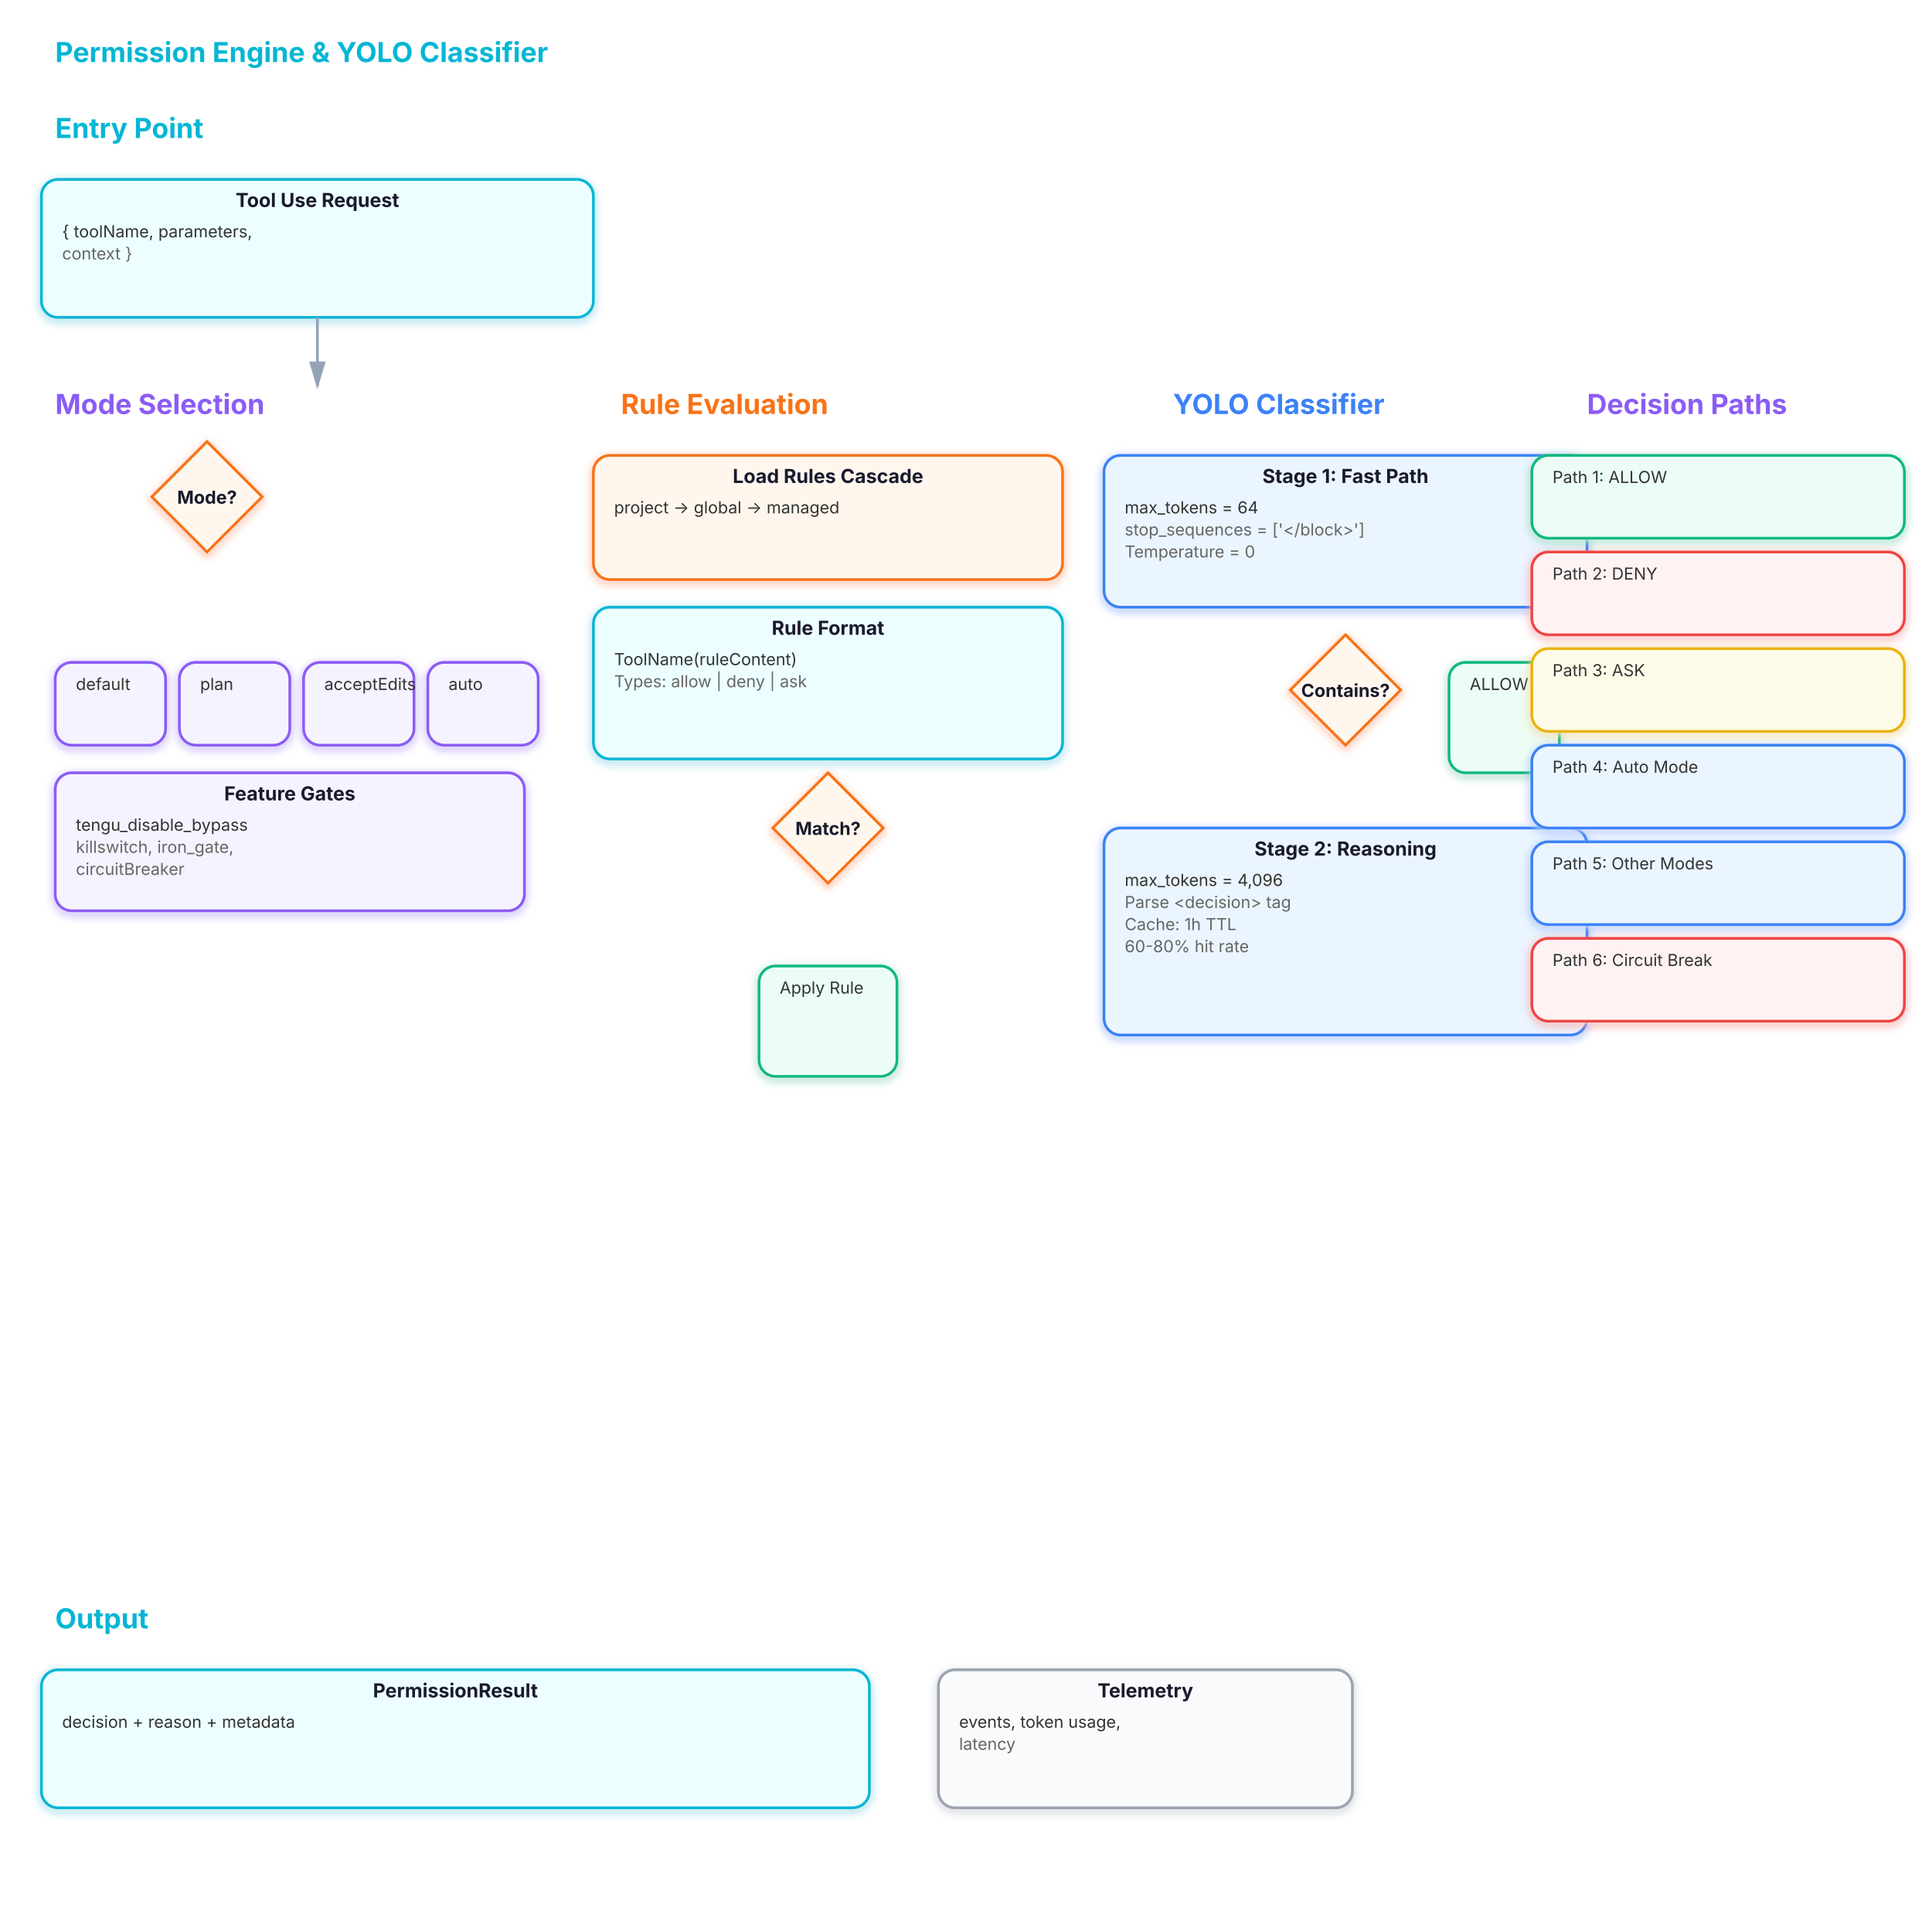
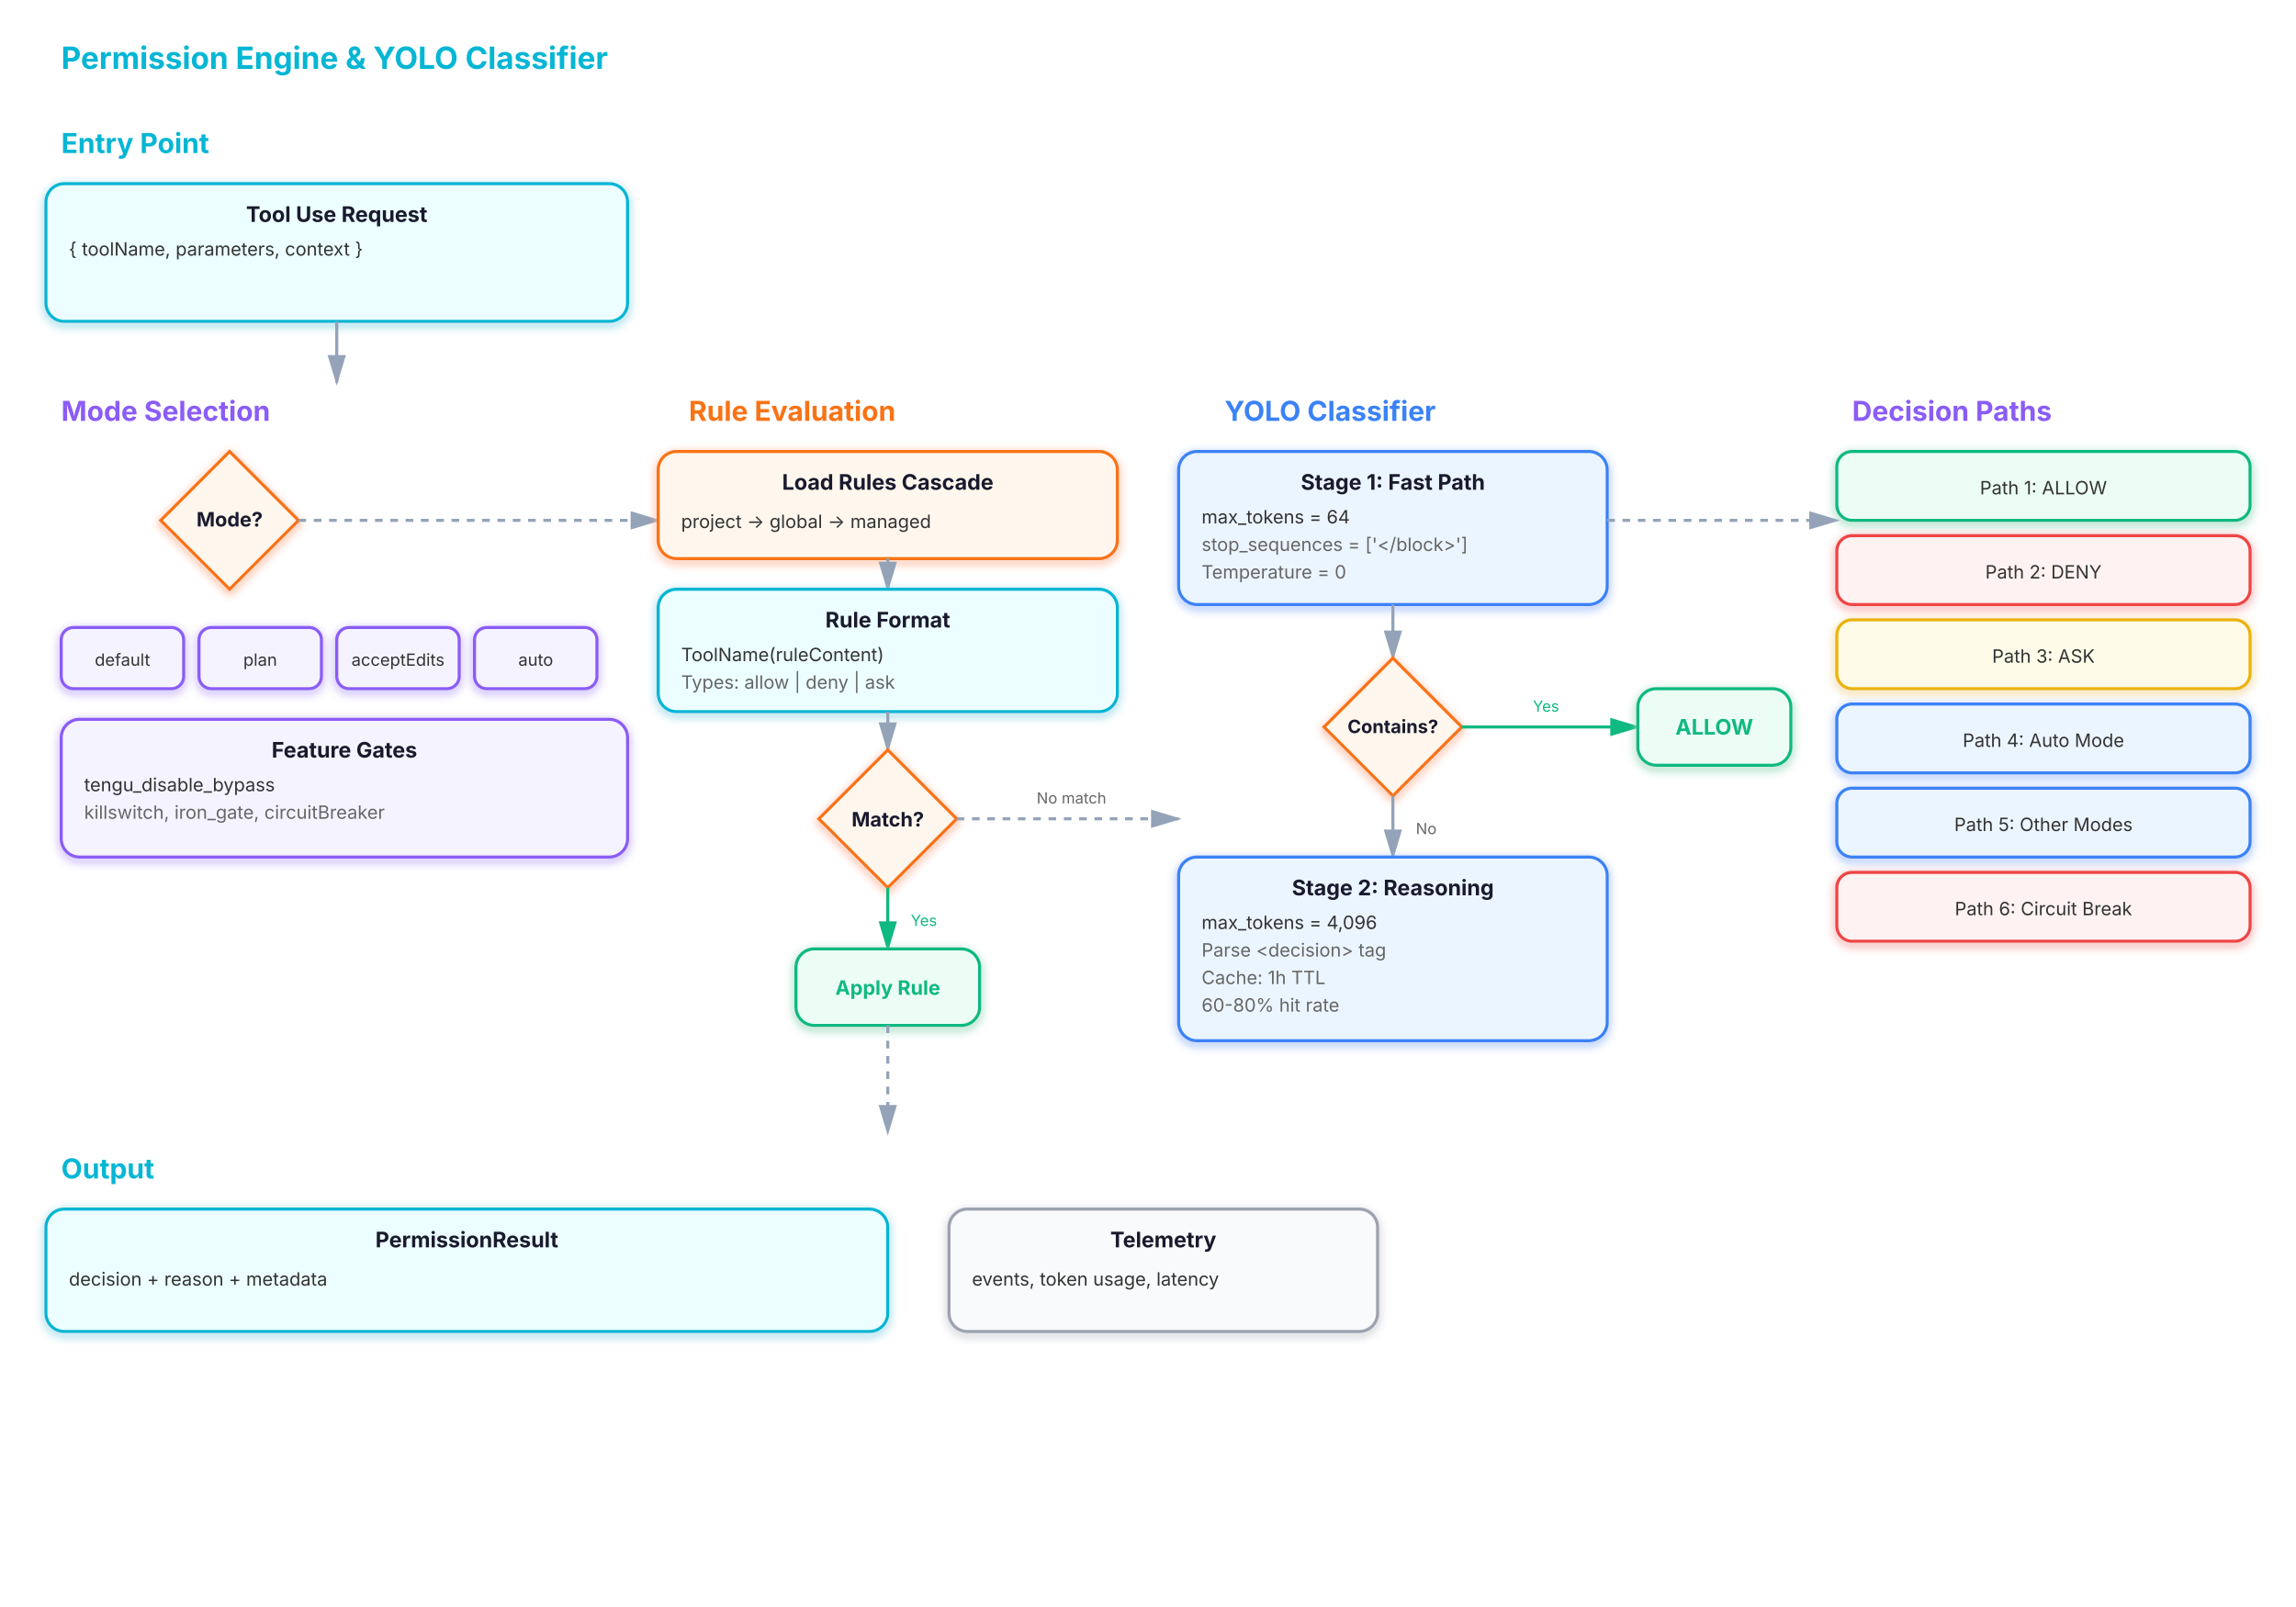
- <svg xmlns="http://www.w3.org/2000/svg" viewBox="0 0 1400 1400" width="1400px" height="1400px" style="background-color: #ffffff">
+ <svg xmlns="http://www.w3.org/2000/svg" viewBox="0 0 1500 1050" width="1500px" height="1050px" style="background-color: #ffffff">
  <defs>
    <filter id="dropShadow" x="-50%" y="-50%" width="200%" height="200%">
      <feOffset in="SourceGraphic" dx="0" dy="2" />
      <feGaussianBlur in="offsetblur" stdDeviation="3" />
      <feMerge>
        <feMergeNode />
        <feMergeNode in="SourceGraphic" />
      </feMerge>
    </filter>
    <marker id="arrowhead-arrow" markerWidth="10" markerHeight="10" refX="9" refY="3" orient="auto">
      <polygon points="0 0, 10 3, 0 6" fill="#94A3B8" />
    </marker>
    <marker id="arrowhead-green" markerWidth="10" markerHeight="10" refX="9" refY="3" orient="auto">
      <polygon points="0 0, 10 3, 0 6" fill="#10B981" />
    </marker>
    <marker id="arrowhead-blue" markerWidth="10" markerHeight="10" refX="9" refY="3" orient="auto">
      <polygon points="0 0, 10 3, 0 6" fill="#3B82F6" />
    </marker>
    <marker id="arrowhead-orange" markerWidth="10" markerHeight="10" refX="9" refY="3" orient="auto">
      <polygon points="0 0, 10 3, 0 6" fill="#F97316" />
    </marker>
    <marker id="arrowhead-purple" markerWidth="10" markerHeight="10" refX="9" refY="3" orient="auto">
      <polygon points="0 0, 10 3, 0 6" fill="#8B5CF6" />
    </marker>
    <marker id="arrowhead-red" markerWidth="10" markerHeight="10" refX="9" refY="3" orient="auto">
      <polygon points="0 0, 10 3, 0 6" fill="#EF4444" />
    </marker>
  </defs>
  <text x="40" y="45" font-family="Inter, system-ui, sans-serif" font-size="20" font-weight="bold" fill="#06B6D4">Permission Engine &amp; YOLO Classifier</text>
-   <text x="40" y="100" font-family="Inter, system-ui, sans-serif" font-size="20" font-weight="bold" fill="#06B6D4">Entry Point</text>
-   <rect x="30" y="130" width="400" height="100" rx="12" fill="#ECFEFF" stroke="#06B6D4" stroke-width="2" filter="url(#dropShadow)" />
-   <text x="230" y="150" text-anchor="middle" font-family="Inter, system-ui, sans-serif" font-size="14" font-weight="bold" fill="#1a1a2e">Tool Use Request</text>
-   <text x="45" y="172" font-family="Inter, system-ui, sans-serif" font-size="12" fill="#333333">{ toolName, parameters,</text>
-   <text x="45" y="188" font-family="Inter, system-ui, sans-serif" font-size="12" fill="#666666">context }</text>
-   <line x1="230" y1="230" x2="230" y2="280" stroke="#94A3B8" stroke-width="2" marker-end="url(#arrowhead-arrow)" />
-   <text x="40" y="300" font-family="Inter, system-ui, sans-serif" font-size="20" font-weight="bold" fill="#8B5CF6">Mode Selection</text>
-   <polygon points="150,320.0 190.0,360 150,400.0 110.0,360" fill="#FFF7ED" stroke="#F97316" stroke-width="2" filter="url(#dropShadow)" />
-   <text x="150" y="365" text-anchor="middle" font-family="Inter, system-ui, sans-serif" font-size="13" font-weight="bold" fill="#1a1a2e">Mode?</text>
-   <rect x="40" y="480" width="80" height="60" rx="12" fill="#F5F3FF" stroke="#8B5CF6" stroke-width="2" filter="url(#dropShadow)" />
-   <text x="55" y="500" font-family="Inter, system-ui, sans-serif" font-size="12" fill="#333333">default</text>
-   <rect x="130" y="480" width="80" height="60" rx="12" fill="#F5F3FF" stroke="#8B5CF6" stroke-width="2" filter="url(#dropShadow)" />
-   <text x="145" y="500" font-family="Inter, system-ui, sans-serif" font-size="12" fill="#333333">plan</text>
-   <rect x="220" y="480" width="80" height="60" rx="12" fill="#F5F3FF" stroke="#8B5CF6" stroke-width="2" filter="url(#dropShadow)" />
-   <text x="235" y="500" font-family="Inter, system-ui, sans-serif" font-size="12" fill="#333333">acceptEdits</text>
-   <rect x="310" y="480" width="80" height="60" rx="12" fill="#F5F3FF" stroke="#8B5CF6" stroke-width="2" filter="url(#dropShadow)" />
-   <text x="325" y="500" font-family="Inter, system-ui, sans-serif" font-size="12" fill="#333333">auto</text>
-   <rect x="40" y="560" width="340" height="100" rx="12" fill="#F5F3FF" stroke="#8B5CF6" stroke-width="2" filter="url(#dropShadow)" />
-   <text x="210" y="580" text-anchor="middle" font-family="Inter, system-ui, sans-serif" font-size="14" font-weight="bold" fill="#1a1a2e">Feature Gates</text>
-   <text x="55" y="602" font-family="Inter, system-ui, sans-serif" font-size="12" fill="#333333">tengu_disable_bypass</text>
-   <text x="55" y="618" font-family="Inter, system-ui, sans-serif" font-size="12" fill="#666666">killswitch, iron_gate,</text>
-   <text x="55" y="634" font-family="Inter, system-ui, sans-serif" font-size="12" fill="#666666">circuitBreaker</text>
-   <text x="450" y="300" font-family="Inter, system-ui, sans-serif" font-size="20" font-weight="bold" fill="#F97316">Rule Evaluation</text>
-   <rect x="430" y="330" width="340" height="90" rx="12" fill="#FFF7ED" stroke="#F97316" stroke-width="2" filter="url(#dropShadow)" />
-   <text x="600" y="350" text-anchor="middle" font-family="Inter, system-ui, sans-serif" font-size="14" font-weight="bold" fill="#1a1a2e">Load Rules Cascade</text>
-   <text x="445" y="372" font-family="Inter, system-ui, sans-serif" font-size="12" fill="#333333">project -&gt; global -&gt; managed</text>
-   <rect x="430" y="440" width="340" height="110" rx="12" fill="#ECFEFF" stroke="#06B6D4" stroke-width="2" filter="url(#dropShadow)" />
-   <text x="600" y="460" text-anchor="middle" font-family="Inter, system-ui, sans-serif" font-size="14" font-weight="bold" fill="#1a1a2e">Rule Format</text>
-   <text x="445" y="482" font-family="Inter, system-ui, sans-serif" font-size="12" fill="#333333">ToolName(ruleContent)</text>
-   <text x="445" y="498" font-family="Inter, system-ui, sans-serif" font-size="12" fill="#666666">Types: allow | deny | ask</text>
-   <polygon points="600,560.0 640.0,600 600,640.0 560.0,600" fill="#FFF7ED" stroke="#F97316" stroke-width="2" filter="url(#dropShadow)" />
-   <text x="600" y="605" text-anchor="middle" font-family="Inter, system-ui, sans-serif" font-size="13" font-weight="bold" fill="#1a1a2e">Match?</text>
-   <rect x="550" y="700" width="100" height="80" rx="12" fill="#ECFDF5" stroke="#10B981" stroke-width="2" filter="url(#dropShadow)" />
-   <text x="565" y="720" font-family="Inter, system-ui, sans-serif" font-size="12" fill="#333333">Apply Rule</text>
-   <text x="850" y="300" font-family="Inter, system-ui, sans-serif" font-size="20" font-weight="bold" fill="#3B82F6">YOLO Classifier</text>
-   <rect x="800" y="330" width="350" height="110" rx="12" fill="#EBF5FF" stroke="#3B82F6" stroke-width="2" filter="url(#dropShadow)" />
-   <text x="975" y="350" text-anchor="middle" font-family="Inter, system-ui, sans-serif" font-size="14" font-weight="bold" fill="#1a1a2e">Stage 1: Fast Path</text>
-   <text x="815" y="372" font-family="Inter, system-ui, sans-serif" font-size="12" fill="#333333">max_tokens = 64</text>
-   <text x="815" y="388" font-family="Inter, system-ui, sans-serif" font-size="12" fill="#666666">stop_sequences = ['&lt;/block&gt;']</text>
-   <text x="815" y="404" font-family="Inter, system-ui, sans-serif" font-size="12" fill="#666666">Temperature = 0</text>
-   <polygon points="975,460.0 1015.0,500 975,540.0 935.0,500" fill="#FFF7ED" stroke="#F97316" stroke-width="2" filter="url(#dropShadow)" />
-   <text x="975" y="505" text-anchor="middle" font-family="Inter, system-ui, sans-serif" font-size="13" font-weight="bold" fill="#1a1a2e">Contains?</text>
-   <rect x="1050" y="480" width="80" height="80" rx="12" fill="#ECFDF5" stroke="#10B981" stroke-width="2" filter="url(#dropShadow)" />
-   <text x="1065" y="500" font-family="Inter, system-ui, sans-serif" font-size="12" fill="#333333">ALLOW</text>
-   <rect x="800" y="600" width="350" height="150" rx="12" fill="#EBF5FF" stroke="#3B82F6" stroke-width="2" filter="url(#dropShadow)" />
-   <text x="975" y="620" text-anchor="middle" font-family="Inter, system-ui, sans-serif" font-size="14" font-weight="bold" fill="#1a1a2e">Stage 2: Reasoning</text>
-   <text x="815" y="642" font-family="Inter, system-ui, sans-serif" font-size="12" fill="#333333">max_tokens = 4,096</text>
-   <text x="815" y="658" font-family="Inter, system-ui, sans-serif" font-size="12" fill="#666666">Parse &lt;decision&gt; tag</text>
-   <text x="815" y="674" font-family="Inter, system-ui, sans-serif" font-size="12" fill="#666666">Cache: 1h TTL</text>
-   <text x="815" y="690" font-family="Inter, system-ui, sans-serif" font-size="12" fill="#666666">60-80% hit rate</text>
-   <text x="1150" y="300" font-family="Inter, system-ui, sans-serif" font-size="20" font-weight="bold" fill="#8B5CF6">Decision Paths</text>
-   <rect x="1110" y="330" width="270" height="60" rx="12" fill="#ECFDF5" stroke="#10B981" stroke-width="2" filter="url(#dropShadow)" />
-   <text x="1125" y="350" font-family="Inter, system-ui, sans-serif" font-size="12" fill="#333333">Path 1: ALLOW</text>
-   <rect x="1110" y="400" width="270" height="60" rx="12" fill="#FEF2F2" stroke="#EF4444" stroke-width="2" filter="url(#dropShadow)" />
-   <text x="1125" y="420" font-family="Inter, system-ui, sans-serif" font-size="12" fill="#333333">Path 2: DENY</text>
-   <rect x="1110" y="470" width="270" height="60" rx="12" fill="#FEFCE8" stroke="#EAB308" stroke-width="2" filter="url(#dropShadow)" />
-   <text x="1125" y="490" font-family="Inter, system-ui, sans-serif" font-size="12" fill="#333333">Path 3: ASK</text>
-   <rect x="1110" y="540" width="270" height="60" rx="12" fill="#EBF5FF" stroke="#3B82F6" stroke-width="2" filter="url(#dropShadow)" />
-   <text x="1125" y="560" font-family="Inter, system-ui, sans-serif" font-size="12" fill="#333333">Path 4: Auto Mode</text>
-   <rect x="1110" y="610" width="270" height="60" rx="12" fill="#EBF5FF" stroke="#3B82F6" stroke-width="2" filter="url(#dropShadow)" />
-   <text x="1125" y="630" font-family="Inter, system-ui, sans-serif" font-size="12" fill="#333333">Path 5: Other Modes</text>
-   <rect x="1110" y="680" width="270" height="60" rx="12" fill="#FEF2F2" stroke="#EF4444" stroke-width="2" filter="url(#dropShadow)" />
-   <text x="1125" y="700" font-family="Inter, system-ui, sans-serif" font-size="12" fill="#333333">Path 6: Circuit Break</text>
-   <text x="40" y="1180" font-family="Inter, system-ui, sans-serif" font-size="20" font-weight="bold" fill="#06B6D4">Output</text>
-   <rect x="30" y="1210" width="600" height="100" rx="12" fill="#ECFEFF" stroke="#06B6D4" stroke-width="2" filter="url(#dropShadow)" />
-   <text x="330" y="1230" text-anchor="middle" font-family="Inter, system-ui, sans-serif" font-size="14" font-weight="bold" fill="#1a1a2e">PermissionResult</text>
-   <text x="45" y="1252" font-family="Inter, system-ui, sans-serif" font-size="12" fill="#333333">decision + reason + metadata</text>
-   <rect x="680" y="1210" width="300" height="100" rx="12" fill="#F9FAFB" stroke="#9CA3AF" stroke-width="2" filter="url(#dropShadow)" />
-   <text x="830" y="1230" text-anchor="middle" font-family="Inter, system-ui, sans-serif" font-size="14" font-weight="bold" fill="#1a1a2e">Telemetry</text>
-   <text x="695" y="1252" font-family="Inter, system-ui, sans-serif" font-size="12" fill="#333333">events, token usage,</text>
-   <text x="695" y="1268" font-family="Inter, system-ui, sans-serif" font-size="12" fill="#666666">latency</text>
+   <text x="40" y="100" font-family="Inter, system-ui, sans-serif" font-size="18" font-weight="bold" fill="#06B6D4">Entry Point</text>
+   <rect x="30" y="120" width="380" height="90" rx="12" fill="#ECFEFF" stroke="#06B6D4" stroke-width="2" filter="url(#dropShadow)" />
+   <text x="220" y="145" text-anchor="middle" font-family="Inter, system-ui, sans-serif" font-size="14" font-weight="bold" fill="#1a1a2e">Tool Use Request</text>
+   <text x="45" y="167" font-family="Inter, system-ui, sans-serif" font-size="12" fill="#333333">{ toolName, parameters, context }</text>
+   <line x1="220" y1="210" x2="220" y2="250" stroke="#94A3B8" stroke-width="2" marker-end="url(#arrowhead-arrow)" />
+   <text x="40" y="275" font-family="Inter, system-ui, sans-serif" font-size="18" font-weight="bold" fill="#8B5CF6">Mode Selection</text>
+   <polygon points="150,295 195,340 150,385 105,340" fill="#FFF7ED" stroke="#F97316" stroke-width="2" filter="url(#dropShadow)" />
+   <text x="150" y="344" text-anchor="middle" font-family="Inter, system-ui, sans-serif" font-size="13" font-weight="bold" fill="#1a1a2e">Mode?</text>
+   <rect x="40" y="410" width="80" height="40" rx="8" fill="#F5F3FF" stroke="#8B5CF6" stroke-width="2" filter="url(#dropShadow)" />
+   <text x="80" y="435" text-anchor="middle" font-family="Inter, system-ui, sans-serif" font-size="11" fill="#333333">default</text>
+   <rect x="130" y="410" width="80" height="40" rx="8" fill="#F5F3FF" stroke="#8B5CF6" stroke-width="2" filter="url(#dropShadow)" />
+   <text x="170" y="435" text-anchor="middle" font-family="Inter, system-ui, sans-serif" font-size="11" fill="#333333">plan</text>
+   <rect x="220" y="410" width="80" height="40" rx="8" fill="#F5F3FF" stroke="#8B5CF6" stroke-width="2" filter="url(#dropShadow)" />
+   <text x="260" y="435" text-anchor="middle" font-family="Inter, system-ui, sans-serif" font-size="11" fill="#333333">acceptEdits</text>
+   <rect x="310" y="410" width="80" height="40" rx="8" fill="#F5F3FF" stroke="#8B5CF6" stroke-width="2" filter="url(#dropShadow)" />
+   <text x="350" y="435" text-anchor="middle" font-family="Inter, system-ui, sans-serif" font-size="11" fill="#333333">auto</text>
+   <rect x="40" y="470" width="370" height="90" rx="12" fill="#F5F3FF" stroke="#8B5CF6" stroke-width="2" filter="url(#dropShadow)" />
+   <text x="225" y="495" text-anchor="middle" font-family="Inter, system-ui, sans-serif" font-size="14" font-weight="bold" fill="#1a1a2e">Feature Gates</text>
+   <text x="55" y="517" font-family="Inter, system-ui, sans-serif" font-size="12" fill="#333333">tengu_disable_bypass</text>
+   <text x="55" y="535" font-family="Inter, system-ui, sans-serif" font-size="12" fill="#666666">killswitch, iron_gate, circuitBreaker</text>
+   <line x1="195" y1="340" x2="430" y2="340" stroke="#94A3B8" stroke-width="2" stroke-dasharray="5,5" marker-end="url(#arrowhead-arrow)" />
+   <text x="450" y="275" font-family="Inter, system-ui, sans-serif" font-size="18" font-weight="bold" fill="#F97316">Rule Evaluation</text>
+   <rect x="430" y="295" width="300" height="70" rx="12" fill="#FFF7ED" stroke="#F97316" stroke-width="2" filter="url(#dropShadow)" />
+   <text x="580" y="320" text-anchor="middle" font-family="Inter, system-ui, sans-serif" font-size="14" font-weight="bold" fill="#1a1a2e">Load Rules Cascade</text>
+   <text x="445" y="345" font-family="Inter, system-ui, sans-serif" font-size="12" fill="#333333">project -&gt; global -&gt; managed</text>
+   <line x1="580" y1="365" x2="580" y2="385" stroke="#94A3B8" stroke-width="2" marker-end="url(#arrowhead-arrow)" />
+   <rect x="430" y="385" width="300" height="80" rx="12" fill="#ECFEFF" stroke="#06B6D4" stroke-width="2" filter="url(#dropShadow)" />
+   <text x="580" y="410" text-anchor="middle" font-family="Inter, system-ui, sans-serif" font-size="14" font-weight="bold" fill="#1a1a2e">Rule Format</text>
+   <text x="445" y="432" font-family="Inter, system-ui, sans-serif" font-size="12" fill="#333333">ToolName(ruleContent)</text>
+   <text x="445" y="450" font-family="Inter, system-ui, sans-serif" font-size="12" fill="#666666">Types: allow | deny | ask</text>
+   <line x1="580" y1="465" x2="580" y2="490" stroke="#94A3B8" stroke-width="2" marker-end="url(#arrowhead-arrow)" />
+   <polygon points="580,490 625,535 580,580 535,535" fill="#FFF7ED" stroke="#F97316" stroke-width="2" filter="url(#dropShadow)" />
+   <text x="580" y="540" text-anchor="middle" font-family="Inter, system-ui, sans-serif" font-size="13" font-weight="bold" fill="#1a1a2e">Match?</text>
+   <line x1="580" y1="580" x2="580" y2="620" stroke="#10B981" stroke-width="2" marker-end="url(#arrowhead-green)" />
+   <text x="595" y="605" font-family="Inter, system-ui, sans-serif" font-size="10" fill="#10B981">Yes</text>
+   <rect x="520" y="620" width="120" height="50" rx="12" fill="#ECFDF5" stroke="#10B981" stroke-width="2" filter="url(#dropShadow)" />
+   <text x="580" y="650" text-anchor="middle" font-family="Inter, system-ui, sans-serif" font-size="13" font-weight="bold" fill="#10B981">Apply Rule</text>
+   <line x1="625" y1="535" x2="770" y2="535" stroke="#94A3B8" stroke-width="2" stroke-dasharray="5,5" marker-end="url(#arrowhead-arrow)" />
+   <text x="700" y="525" font-family="Inter, system-ui, sans-serif" font-size="10" fill="#666666" text-anchor="middle">No match</text>
+   <text x="800" y="275" font-family="Inter, system-ui, sans-serif" font-size="18" font-weight="bold" fill="#3B82F6">YOLO Classifier</text>
+   <rect x="770" y="295" width="280" height="100" rx="12" fill="#EBF5FF" stroke="#3B82F6" stroke-width="2" filter="url(#dropShadow)" />
+   <text x="910" y="320" text-anchor="middle" font-family="Inter, system-ui, sans-serif" font-size="14" font-weight="bold" fill="#1a1a2e">Stage 1: Fast Path</text>
+   <text x="785" y="342" font-family="Inter, system-ui, sans-serif" font-size="12" fill="#333333">max_tokens = 64</text>
+   <text x="785" y="360" font-family="Inter, system-ui, sans-serif" font-size="12" fill="#666666">stop_sequences = ['&lt;/block&gt;']</text>
+   <text x="785" y="378" font-family="Inter, system-ui, sans-serif" font-size="12" fill="#666666">Temperature = 0</text>
+   <line x1="910" y1="395" x2="910" y2="430" stroke="#94A3B8" stroke-width="2" marker-end="url(#arrowhead-arrow)" />
+   <polygon points="910,430 955,475 910,520 865,475" fill="#FFF7ED" stroke="#F97316" stroke-width="2" filter="url(#dropShadow)" />
+   <text x="910" y="479" text-anchor="middle" font-family="Inter, system-ui, sans-serif" font-size="12" font-weight="bold" fill="#1a1a2e">Contains?</text>
+   <line x1="955" y1="475" x2="1070" y2="475" stroke="#10B981" stroke-width="2" marker-end="url(#arrowhead-green)" />
+   <text x="1010" y="465" font-family="Inter, system-ui, sans-serif" font-size="10" fill="#10B981" text-anchor="middle">Yes</text>
+   <rect x="1070" y="450" width="100" height="50" rx="12" fill="#ECFDF5" stroke="#10B981" stroke-width="2" filter="url(#dropShadow)" />
+   <text x="1120" y="480" text-anchor="middle" font-family="Inter, system-ui, sans-serif" font-size="14" font-weight="bold" fill="#10B981">ALLOW</text>
+   <line x1="910" y1="520" x2="910" y2="560" stroke="#94A3B8" stroke-width="2" marker-end="url(#arrowhead-arrow)" />
+   <text x="925" y="545" font-family="Inter, system-ui, sans-serif" font-size="10" fill="#666666">No</text>
+   <rect x="770" y="560" width="280" height="120" rx="12" fill="#EBF5FF" stroke="#3B82F6" stroke-width="2" filter="url(#dropShadow)" />
+   <text x="910" y="585" text-anchor="middle" font-family="Inter, system-ui, sans-serif" font-size="14" font-weight="bold" fill="#1a1a2e">Stage 2: Reasoning</text>
+   <text x="785" y="607" font-family="Inter, system-ui, sans-serif" font-size="12" fill="#333333">max_tokens = 4,096</text>
+   <text x="785" y="625" font-family="Inter, system-ui, sans-serif" font-size="12" fill="#666666">Parse &lt;decision&gt; tag</text>
+   <text x="785" y="643" font-family="Inter, system-ui, sans-serif" font-size="12" fill="#666666">Cache: 1h TTL</text>
+   <text x="785" y="661" font-family="Inter, system-ui, sans-serif" font-size="12" fill="#666666">60-80% hit rate</text>
+   <text x="1210" y="275" font-family="Inter, system-ui, sans-serif" font-size="18" font-weight="bold" fill="#8B5CF6">Decision Paths</text>
+   <rect x="1200" y="295" width="270" height="45" rx="10" fill="#ECFDF5" stroke="#10B981" stroke-width="2" filter="url(#dropShadow)" />
+   <text x="1335" y="323" text-anchor="middle" font-family="Inter, system-ui, sans-serif" font-size="12" fill="#333333">Path 1: ALLOW</text>
+   <rect x="1200" y="350" width="270" height="45" rx="10" fill="#FEF2F2" stroke="#EF4444" stroke-width="2" filter="url(#dropShadow)" />
+   <text x="1335" y="378" text-anchor="middle" font-family="Inter, system-ui, sans-serif" font-size="12" fill="#333333">Path 2: DENY</text>
+   <rect x="1200" y="405" width="270" height="45" rx="10" fill="#FEFCE8" stroke="#EAB308" stroke-width="2" filter="url(#dropShadow)" />
+   <text x="1335" y="433" text-anchor="middle" font-family="Inter, system-ui, sans-serif" font-size="12" fill="#333333">Path 3: ASK</text>
+   <rect x="1200" y="460" width="270" height="45" rx="10" fill="#EBF5FF" stroke="#3B82F6" stroke-width="2" filter="url(#dropShadow)" />
+   <text x="1335" y="488" text-anchor="middle" font-family="Inter, system-ui, sans-serif" font-size="12" fill="#333333">Path 4: Auto Mode</text>
+   <rect x="1200" y="515" width="270" height="45" rx="10" fill="#EBF5FF" stroke="#3B82F6" stroke-width="2" filter="url(#dropShadow)" />
+   <text x="1335" y="543" text-anchor="middle" font-family="Inter, system-ui, sans-serif" font-size="12" fill="#333333">Path 5: Other Modes</text>
+   <rect x="1200" y="570" width="270" height="45" rx="10" fill="#FEF2F2" stroke="#EF4444" stroke-width="2" filter="url(#dropShadow)" />
+   <text x="1335" y="598" text-anchor="middle" font-family="Inter, system-ui, sans-serif" font-size="12" fill="#333333">Path 6: Circuit Break</text>
+   <line x1="1050" y1="340" x2="1200" y2="340" stroke="#94A3B8" stroke-width="2" stroke-dasharray="5,5" marker-end="url(#arrowhead-arrow)" />
+   <line x1="580" y1="670" x2="580" y2="740" stroke="#94A3B8" stroke-width="2" stroke-dasharray="5,5" marker-end="url(#arrowhead-arrow)" />
+   <text x="40" y="770" font-family="Inter, system-ui, sans-serif" font-size="18" font-weight="bold" fill="#06B6D4">Output</text>
+   <rect x="30" y="790" width="550" height="80" rx="12" fill="#ECFEFF" stroke="#06B6D4" stroke-width="2" filter="url(#dropShadow)" />
+   <text x="305" y="815" text-anchor="middle" font-family="Inter, system-ui, sans-serif" font-size="14" font-weight="bold" fill="#1a1a2e">PermissionResult</text>
+   <text x="45" y="840" font-family="Inter, system-ui, sans-serif" font-size="12" fill="#333333">decision + reason + metadata</text>
+   <rect x="620" y="790" width="280" height="80" rx="12" fill="#F9FAFB" stroke="#9CA3AF" stroke-width="2" filter="url(#dropShadow)" />
+   <text x="760" y="815" text-anchor="middle" font-family="Inter, system-ui, sans-serif" font-size="14" font-weight="bold" fill="#1a1a2e">Telemetry</text>
+   <text x="635" y="840" font-family="Inter, system-ui, sans-serif" font-size="12" fill="#333333">events, token usage, latency</text>
</svg>
